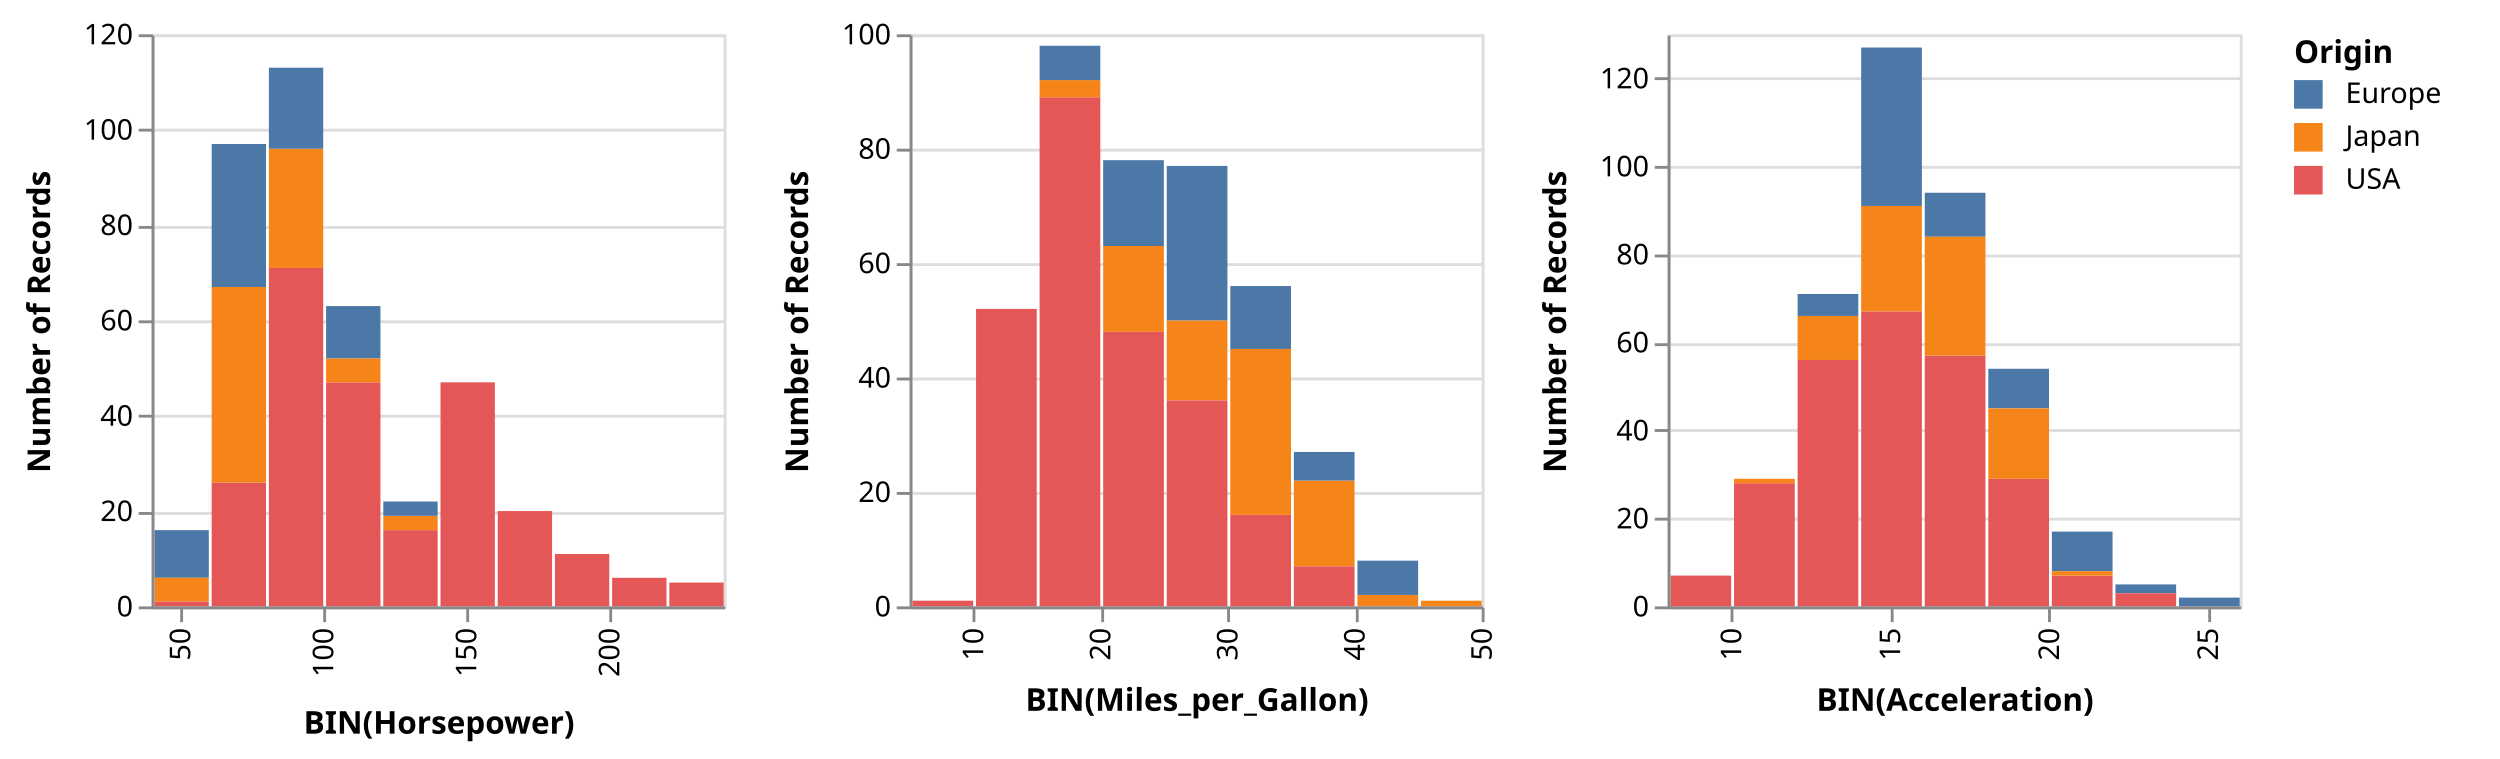
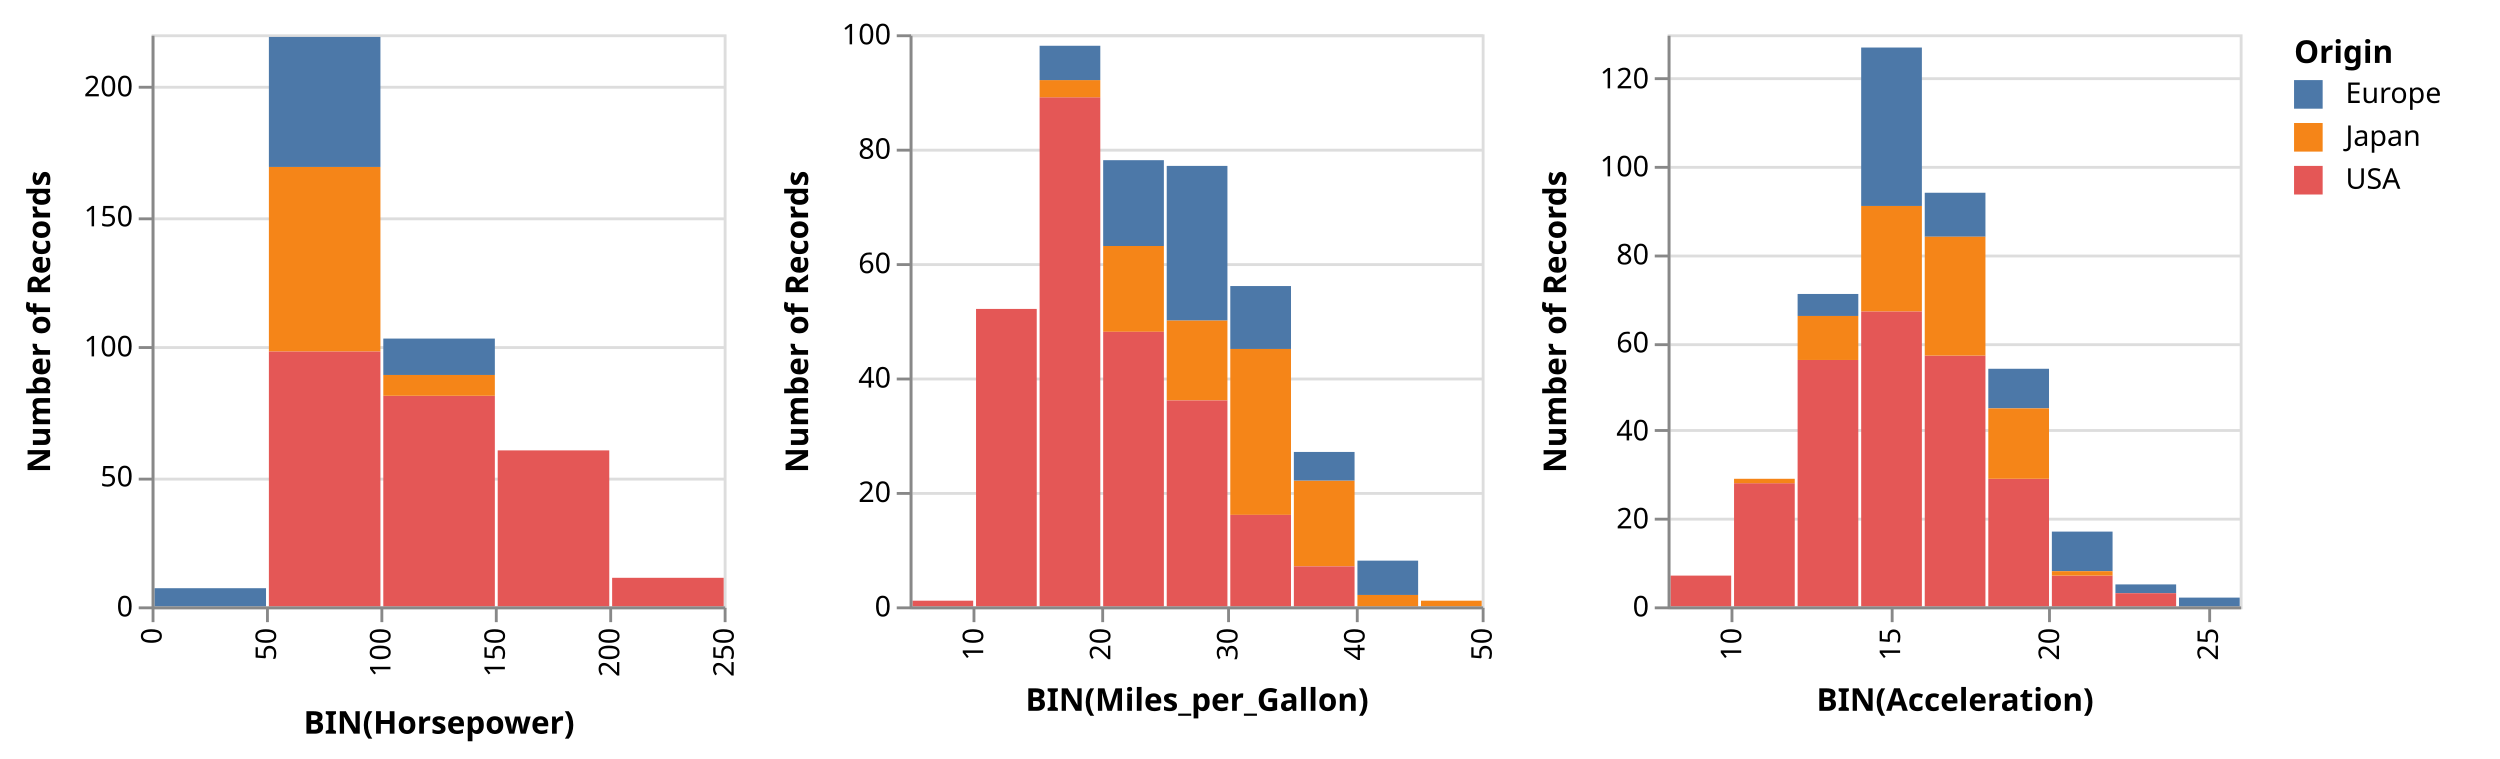
<svg xmlns="http://www.w3.org/2000/svg" class="marks" width="874" height="265" viewBox="0 0 874 265" version="1.1">
  <g transform="translate(53,12)">
    <g class="mark-group role-frame root">
      <g transform="translate(0,0)">
        <path class="background" d="M0,0h200v200h-200Z" style="fill: none;" />
        <g>
          <g class="mark-group role-scope child_Horsepower_group">
            <g transform="translate(0,0)">
              <path class="background" d="M0.5,0.5h200v200h-200Z" style="fill: transparent; stroke: #ddd;" />
              <g>
                <g class="mark-group role-axis">
                  <g transform="translate(0.5,0.5)">
                    <path class="background" d="M0,0h0v0h0Z" style="pointer-events: none; fill: none;" />
                    <g>
                      <g class="mark-rule role-axis-grid" style="pointer-events: none;">
                        <line transform="translate(0,200)" x2="200" y2="0" style="fill: none; stroke: #ddd; stroke-width: 1; stroke-dasharray: ; opacity: 1;" />
-                         <line transform="translate(0,167)" x2="200" y2="0" style="fill: none; stroke: #ddd; stroke-width: 1; stroke-dasharray: ; opacity: 1;" />
-                         <line transform="translate(0,133)" x2="200" y2="0" style="fill: none; stroke: #ddd; stroke-width: 1; stroke-dasharray: ; opacity: 1;" />
-                         <line transform="translate(0,100)" x2="200" y2="0" style="fill: none; stroke: #ddd; stroke-width: 1; stroke-dasharray: ; opacity: 1;" />
-                         <line transform="translate(0,67)" x2="200" y2="0" style="fill: none; stroke: #ddd; stroke-width: 1; stroke-dasharray: ; opacity: 1;" />
-                         <line transform="translate(0,33)" x2="200" y2="0" style="fill: none; stroke: #ddd; stroke-width: 1; stroke-dasharray: ; opacity: 1;" />
-                         <line transform="translate(0,0)" x2="200" y2="0" style="fill: none; stroke: #ddd; stroke-width: 1; stroke-dasharray: ; opacity: 1;" />
+                         <line transform="translate(0,155)" x2="200" y2="0" style="fill: none; stroke: #ddd; stroke-width: 1; stroke-dasharray: ; opacity: 1;" />
+                         <line transform="translate(0,109)" x2="200" y2="0" style="fill: none; stroke: #ddd; stroke-width: 1; stroke-dasharray: ; opacity: 1;" />
+                         <line transform="translate(0,64)" x2="200" y2="0" style="fill: none; stroke: #ddd; stroke-width: 1; stroke-dasharray: ; opacity: 1;" />
+                         <line transform="translate(0,18)" x2="200" y2="0" style="fill: none; stroke: #ddd; stroke-width: 1; stroke-dasharray: ; opacity: 1;" />
                      </g>
                    </g>
                  </g>
                </g>
                <g class="mark-rect role-mark child_Horsepower_marks">
-                   <path d="M81,173.333h19v26.667h-19Z" style="fill: #e45756;" />
-                   <path d="M121,166.667h19v33.333h-19Z" style="fill: #e45756;" />
-                   <path d="M101,121.667h19v78.333h-19Z" style="fill: #e45756;" />
-                   <path d="M141,181.667h19v18.333h-19Z" style="fill: #e45756;" />
-                   <path d="M181,191.667h19v8.333h-19Z" style="fill: #e45756;" />
-                   <path d="M161,190h19v10h-19Z" style="fill: #e45756;" />
-                   <path d="M61,95h19v18.333h-19Z" style="fill: #4c78a8;" />
-                   <path d="M41,40h19v41.667h-19Z" style="fill: #f58518;" />
-                   <path d="M41,81.667h19v118.333h-19Z" style="fill: #e45756;" />
-                   <path d="M1,173.333h19v16.667h-19Z" style="fill: #4c78a8;" />
-                   <path d="M41,11.667h19v28.333h-19Z" style="fill: #4c78a8;" />
-                   <path d="M61,121.667h19v78.333h-19Z" style="fill: #e45756;" />
-                   <path d="M21,156.667h19v43.333h-19Z" style="fill: #e45756;" />
-                   <path d="M21,38.333h19v50h-19Z" style="fill: #4c78a8;" />
-                   <path d="M21,88.333h19v68.333h-19Z" style="fill: #f58518;" />
-                   <path d="M81,168.333h19v5h-19Z" style="fill: #f58518;" />
-                   <path d="M1,190h19v8.333h-19Z" style="fill: #f58518;" />
-                   <path d="M1,198.333h19v1.667h-19Z" style="fill: #e45756;" />
-                   <path d="M61,113.333h19v8.333h-19Z" style="fill: #f58518;" />
-                   <path d="M81,163.333h19v5h-19Z" style="fill: #4c78a8;" />
+                   <path d="M81,126.364h39v73.636h-39Z" style="fill: #e45756;" />
+                   <path d="M121,145.455h39v54.545h-39Z" style="fill: #e45756;" />
+                   <path d="M161,190h39v10h-39Z" style="fill: #e45756;" />
+                   <path d="M81,106.364h39v12.727h-39Z" style="fill: #4c78a8;" />
+                   <path d="M41,46.364h39v64.545h-39Z" style="fill: #f58518;" />
+                   <path d="M41,110.909h39v89.091h-39Z" style="fill: #e45756;" />
+                   <path d="M1,193.636h39v6.364h-39Z" style="fill: #4c78a8;" />
+                   <path d="M41,0.909h39v45.455h-39Z" style="fill: #4c78a8;" />
+                   <path d="M81,119.091h39v7.273h-39Z" style="fill: #f58518;" />
                </g>
                <g class="mark-group role-axis">
                  <g transform="translate(0.5,200.5)">
                    <path class="background" d="M0,0h0v0h0Z" style="pointer-events: none; fill: none;" />
                    <g>
                      <g class="mark-rule role-axis-tick" style="pointer-events: none;">
-                         <line transform="translate(10,0)" x2="0" y2="5" style="fill: none; stroke: #888; stroke-width: 1; opacity: 1;" />
-                         <line transform="translate(60,0)" x2="0" y2="5" style="fill: none; stroke: #888; stroke-width: 1; opacity: 1;" />
-                         <line transform="translate(110,0)" x2="0" y2="5" style="fill: none; stroke: #888; stroke-width: 1; opacity: 1;" />
+                         <line transform="translate(0,0)" x2="0" y2="5" style="fill: none; stroke: #888; stroke-width: 1; opacity: 1;" />
+                         <line transform="translate(40,0)" x2="0" y2="5" style="fill: none; stroke: #888; stroke-width: 1; opacity: 1;" />
+                         <line transform="translate(80,0)" x2="0" y2="5" style="fill: none; stroke: #888; stroke-width: 1; opacity: 1;" />
+                         <line transform="translate(120,0)" x2="0" y2="5" style="fill: none; stroke: #888; stroke-width: 1; opacity: 1;" />
                        <line transform="translate(160,0)" x2="0" y2="5" style="fill: none; stroke: #888; stroke-width: 1; opacity: 1;" />
-                       </g>
-                       <g class="mark-text role-axis-label" style="pointer-events: none;">
-                         <text text-anchor="end" transform="translate(10,7) rotate(270) translate(0,3)" style="font: 10px sans-serif; fill: #000; opacity: 1;">50</text>
-                         <text text-anchor="end" transform="translate(60,7) rotate(270) translate(0,3)" style="font: 10px sans-serif; fill: #000; opacity: 1;">100</text>
-                         <text text-anchor="end" transform="translate(110,7) rotate(270) translate(0,3)" style="font: 10px sans-serif; fill: #000; opacity: 1;">150</text>
+                         <line transform="translate(200,0)" x2="0" y2="5" style="fill: none; stroke: #888; stroke-width: 1; opacity: 1;" />
+                       </g>
+                       <g class="mark-text role-axis-label" style="pointer-events: none;">
+                         <text text-anchor="end" transform="translate(0,7) rotate(270) translate(0,3)" style="font: 10px sans-serif; fill: #000; opacity: 1;">0</text>
+                         <text text-anchor="end" transform="translate(40,7) rotate(270) translate(0,3)" style="font: 10px sans-serif; fill: #000; opacity: 1;">50</text>
+                         <text text-anchor="end" transform="translate(80,7) rotate(270) translate(0,3)" style="font: 10px sans-serif; fill: #000; opacity: 1;">100</text>
+                         <text text-anchor="end" transform="translate(120,7) rotate(270) translate(0,3)" style="font: 10px sans-serif; fill: #000; opacity: 1;">150</text>
                        <text text-anchor="end" transform="translate(160,7) rotate(270) translate(0,3)" style="font: 10px sans-serif; fill: #000; opacity: 1;">200</text>
+                         <text text-anchor="end" transform="translate(200,7) rotate(270) translate(0,3)" style="font: 10px sans-serif; fill: #000; opacity: 1;">250</text>
                      </g>
                      <g class="mark-rule role-axis-domain" style="pointer-events: none;">
                        <line transform="translate(0,0)" x2="200" y2="0" style="fill: none; stroke: #888; stroke-width: 1; opacity: 1;" />
                      </g>
                      <g class="mark-text role-axis-title" style="pointer-events: none;">
                        <text text-anchor="middle" transform="translate(100,44)" style="font: bold 11px sans-serif; fill: #000; opacity: 1;">BIN(Horsepower)</text>
                      </g>
                    </g>
                  </g>
                </g>
                <g class="mark-group role-axis">
                  <g transform="translate(0.5,0.5)">
                    <path class="background" d="M0,0h0v0h0Z" style="pointer-events: none; fill: none;" />
                    <g>
                      <g class="mark-rule role-axis-tick" style="pointer-events: none;">
                        <line transform="translate(0,200)" x2="-5" y2="0" style="fill: none; stroke: #888; stroke-width: 1; opacity: 1;" />
-                         <line transform="translate(0,167)" x2="-5" y2="0" style="fill: none; stroke: #888; stroke-width: 1; opacity: 1;" />
-                         <line transform="translate(0,133)" x2="-5" y2="0" style="fill: none; stroke: #888; stroke-width: 1; opacity: 1;" />
-                         <line transform="translate(0,100)" x2="-5" y2="0" style="fill: none; stroke: #888; stroke-width: 1; opacity: 1;" />
-                         <line transform="translate(0,67)" x2="-5" y2="0" style="fill: none; stroke: #888; stroke-width: 1; opacity: 1;" />
-                         <line transform="translate(0,33)" x2="-5" y2="0" style="fill: none; stroke: #888; stroke-width: 1; opacity: 1;" />
-                         <line transform="translate(0,0)" x2="-5" y2="0" style="fill: none; stroke: #888; stroke-width: 1; opacity: 1;" />
+                         <line transform="translate(0,155)" x2="-5" y2="0" style="fill: none; stroke: #888; stroke-width: 1; opacity: 1;" />
+                         <line transform="translate(0,109)" x2="-5" y2="0" style="fill: none; stroke: #888; stroke-width: 1; opacity: 1;" />
+                         <line transform="translate(0,64)" x2="-5" y2="0" style="fill: none; stroke: #888; stroke-width: 1; opacity: 1;" />
+                         <line transform="translate(0,18)" x2="-5" y2="0" style="fill: none; stroke: #888; stroke-width: 1; opacity: 1;" />
                      </g>
                      <g class="mark-text role-axis-label" style="pointer-events: none;">
                        <text text-anchor="end" transform="translate(-7,203)" style="font: 10px sans-serif; fill: #000; opacity: 1;">0</text>
-                         <text text-anchor="end" transform="translate(-7,169.6667)" style="font: 10px sans-serif; fill: #000; opacity: 1;">20</text>
-                         <text text-anchor="end" transform="translate(-7,136.3333)" style="font: 10px sans-serif; fill: #000; opacity: 1;">40</text>
-                         <text text-anchor="end" transform="translate(-7,103)" style="font: 10px sans-serif; fill: #000; opacity: 1;">60</text>
-                         <text text-anchor="end" transform="translate(-7,69.66667)" style="font: 10px sans-serif; fill: #000; opacity: 1;">80</text>
-                         <text text-anchor="end" transform="translate(-7,36.33333)" style="font: 10px sans-serif; fill: #000; opacity: 1;">100</text>
-                         <text text-anchor="end" transform="translate(-7,3)" style="font: 10px sans-serif; fill: #000; opacity: 1;">120</text>
+                         <text text-anchor="end" transform="translate(-7,157.5455)" style="font: 10px sans-serif; fill: #000; opacity: 1;">50</text>
+                         <text text-anchor="end" transform="translate(-7,112.0909)" style="font: 10px sans-serif; fill: #000; opacity: 1;">100</text>
+                         <text text-anchor="end" transform="translate(-7,66.63636)" style="font: 10px sans-serif; fill: #000; opacity: 1;">150</text>
+                         <text text-anchor="end" transform="translate(-7,21.18182)" style="font: 10px sans-serif; fill: #000; opacity: 1;">200</text>
                      </g>
                      <g class="mark-rule role-axis-domain" style="pointer-events: none;">
                        <line transform="translate(0,200)" x2="0" y2="-200" style="fill: none; stroke: #888; stroke-width: 1; opacity: 1;" />
                      </g>
                      <g class="mark-text role-axis-title" style="pointer-events: none;">
                        <text text-anchor="middle" transform="translate(-34,100) rotate(-90) translate(0,-2)" style="font: bold 11px sans-serif; fill: #000; opacity: 1;">Number of Records</text>
                      </g>
                    </g>
                  </g>
                </g>
              </g>
            </g>
          </g>
          <g class="mark-group role-scope child_Miles_per_Gallon_group">
            <g transform="translate(265,0)">
              <path class="background" d="M0.5,0.5h200v200h-200Z" style="fill: transparent; stroke: #ddd;" />
              <g>
                <g class="mark-group role-axis">
                  <g transform="translate(0.5,0.5)">
                    <path class="background" d="M0,0h0v0h0Z" style="pointer-events: none; fill: none;" />
                    <g>
                      <g class="mark-rule role-axis-grid" style="pointer-events: none;">
                        <line transform="translate(0,200)" x2="200" y2="0" style="fill: none; stroke: #ddd; stroke-width: 1; stroke-dasharray: ; opacity: 1;" />
                        <line transform="translate(0,160)" x2="200" y2="0" style="fill: none; stroke: #ddd; stroke-width: 1; stroke-dasharray: ; opacity: 1;" />
                        <line transform="translate(0,120)" x2="200" y2="0" style="fill: none; stroke: #ddd; stroke-width: 1; stroke-dasharray: ; opacity: 1;" />
                        <line transform="translate(0,80)" x2="200" y2="0" style="fill: none; stroke: #ddd; stroke-width: 1; stroke-dasharray: ; opacity: 1;" />
                        <line transform="translate(0,40)" x2="200" y2="0" style="fill: none; stroke: #ddd; stroke-width: 1; stroke-dasharray: ; opacity: 1;" />
                        <line transform="translate(0,0)" x2="200" y2="0" style="fill: none; stroke: #ddd; stroke-width: 1; stroke-dasharray: ; opacity: 1;" />
                      </g>
                    </g>
                  </g>
                </g>
                <g class="mark-rect role-mark child_Miles_per_Gallon_marks">
                  <path d="M45.444,22h21.222v178h-21.222Z" style="fill: #e45756;" />
                  <path d="M23.222,96h21.222v104h-21.222Z" style="fill: #e45756;" />
                  <path d="M67.667,74h21.222v30h-21.222Z" style="fill: #f58518;" />
                  <path d="M67.667,104h21.222v96h-21.222Z" style="fill: #e45756;" />
                  <path d="M89.889,100h21.222v28h-21.222Z" style="fill: #f58518;" />
                  <path d="M89.889,46h21.222v54h-21.222Z" style="fill: #4c78a8;" />
                  <path d="M67.667,44h21.222v30h-21.222Z" style="fill: #4c78a8;" />
                  <path d="M1,198h21.222v2h-21.222Z" style="fill: #e45756;" />
                  <path d="M89.889,128h21.222v72h-21.222Z" style="fill: #e45756;" />
                  <path d="M112.111,88h21.222v22h-21.222Z" style="fill: #4c78a8;" />
                  <path d="M112.111,110h21.222v58h-21.222Z" style="fill: #f58518;" />
                  <path d="M134.333,156h21.222v30h-21.222Z" style="fill: #f58518;" />
                  <path d="M45.444,16h21.222v6h-21.222Z" style="fill: #f58518;" />
                  <path d="M45.444,4h21.222v12h-21.222Z" style="fill: #4c78a8;" />
                  <path d="M112.111,168h21.222v32h-21.222Z" style="fill: #e45756;" />
                  <path d="M134.333,146h21.222v10h-21.222Z" style="fill: #4c78a8;" />
                  <path d="M156.556,184h21.222v12h-21.222Z" style="fill: #4c78a8;" />
                  <path d="M134.333,186h21.222v14h-21.222Z" style="fill: #e45756;" />
                  <path d="M178.778,198h21.222v2h-21.222Z" style="fill: #f58518;" />
                  <path d="M156.556,196h21.222v4h-21.222Z" style="fill: #f58518;" />
                </g>
                <g class="mark-group role-axis">
                  <g transform="translate(0.5,200.5)">
                    <path class="background" d="M0,0h0v0h0Z" style="pointer-events: none; fill: none;" />
                    <g>
                      <g class="mark-rule role-axis-tick" style="pointer-events: none;">
                        <line transform="translate(22,0)" x2="0" y2="5" style="fill: none; stroke: #888; stroke-width: 1; opacity: 1;" />
                        <line transform="translate(67,0)" x2="0" y2="5" style="fill: none; stroke: #888; stroke-width: 1; opacity: 1;" />
                        <line transform="translate(111,0)" x2="0" y2="5" style="fill: none; stroke: #888; stroke-width: 1; opacity: 1;" />
                        <line transform="translate(156,0)" x2="0" y2="5" style="fill: none; stroke: #888; stroke-width: 1; opacity: 1;" />
                        <line transform="translate(200,0)" x2="0" y2="5" style="fill: none; stroke: #888; stroke-width: 1; opacity: 1;" />
                      </g>
                      <g class="mark-text role-axis-label" style="pointer-events: none;">
                        <text text-anchor="end" transform="translate(22.22222,7) rotate(270) translate(0,3)" style="font: 10px sans-serif; fill: #000; opacity: 1;">10</text>
                        <text text-anchor="end" transform="translate(66.66667,7) rotate(270) translate(0,3)" style="font: 10px sans-serif; fill: #000; opacity: 1;">20</text>
                        <text text-anchor="end" transform="translate(111.1111,7) rotate(270) translate(0,3)" style="font: 10px sans-serif; fill: #000; opacity: 1;">30</text>
                        <text text-anchor="end" transform="translate(155.5556,7) rotate(270) translate(0,3)" style="font: 10px sans-serif; fill: #000; opacity: 1;">40</text>
                        <text text-anchor="end" transform="translate(200,7) rotate(270) translate(0,3)" style="font: 10px sans-serif; fill: #000; opacity: 1;">50</text>
                      </g>
                      <g class="mark-rule role-axis-domain" style="pointer-events: none;">
                        <line transform="translate(0,0)" x2="200" y2="0" style="fill: none; stroke: #888; stroke-width: 1; opacity: 1;" />
                      </g>
                      <g class="mark-text role-axis-title" style="pointer-events: none;">
                        <text text-anchor="middle" transform="translate(100,36)" style="font: bold 11px sans-serif; fill: #000; opacity: 1;">BIN(Miles_per_Gallon)</text>
                      </g>
                    </g>
                  </g>
                </g>
                <g class="mark-group role-axis">
                  <g transform="translate(0.5,0.5)">
                    <path class="background" d="M0,0h0v0h0Z" style="pointer-events: none; fill: none;" />
                    <g>
                      <g class="mark-rule role-axis-tick" style="pointer-events: none;">
                        <line transform="translate(0,200)" x2="-5" y2="0" style="fill: none; stroke: #888; stroke-width: 1; opacity: 1;" />
                        <line transform="translate(0,160)" x2="-5" y2="0" style="fill: none; stroke: #888; stroke-width: 1; opacity: 1;" />
                        <line transform="translate(0,120)" x2="-5" y2="0" style="fill: none; stroke: #888; stroke-width: 1; opacity: 1;" />
                        <line transform="translate(0,80)" x2="-5" y2="0" style="fill: none; stroke: #888; stroke-width: 1; opacity: 1;" />
                        <line transform="translate(0,40)" x2="-5" y2="0" style="fill: none; stroke: #888; stroke-width: 1; opacity: 1;" />
                        <line transform="translate(0,0)" x2="-5" y2="0" style="fill: none; stroke: #888; stroke-width: 1; opacity: 1;" />
                      </g>
                      <g class="mark-text role-axis-label" style="pointer-events: none;">
                        <text text-anchor="end" transform="translate(-7,203)" style="font: 10px sans-serif; fill: #000; opacity: 1;">0</text>
                        <text text-anchor="end" transform="translate(-7,163)" style="font: 10px sans-serif; fill: #000; opacity: 1;">20</text>
                        <text text-anchor="end" transform="translate(-7,123)" style="font: 10px sans-serif; fill: #000; opacity: 1;">40</text>
                        <text text-anchor="end" transform="translate(-7,83)" style="font: 10px sans-serif; fill: #000; opacity: 1;">60</text>
                        <text text-anchor="end" transform="translate(-7,43)" style="font: 10px sans-serif; fill: #000; opacity: 1;">80</text>
                        <text text-anchor="end" transform="translate(-7,3)" style="font: 10px sans-serif; fill: #000; opacity: 1;">100</text>
                      </g>
                      <g class="mark-rule role-axis-domain" style="pointer-events: none;">
                        <line transform="translate(0,200)" x2="0" y2="-200" style="fill: none; stroke: #888; stroke-width: 1; opacity: 1;" />
                      </g>
                      <g class="mark-text role-axis-title" style="pointer-events: none;">
                        <text text-anchor="middle" transform="translate(-34,100) rotate(-90) translate(0,-2)" style="font: bold 11px sans-serif; fill: #000; opacity: 1;">Number of Records</text>
                      </g>
                    </g>
                  </g>
                </g>
              </g>
            </g>
          </g>
          <g class="mark-group role-scope child_Acceleration_group">
            <g transform="translate(530,0)">
              <path class="background" d="M0.5,0.5h200v200h-200Z" style="fill: transparent; stroke: #ddd;" />
              <g>
                <g class="mark-group role-axis">
                  <g transform="translate(0.5,0.5)">
                    <path class="background" d="M0,0h0v0h0Z" style="pointer-events: none; fill: none;" />
                    <g>
                      <g class="mark-rule role-axis-grid" style="pointer-events: none;">
                        <line transform="translate(0,200)" x2="200" y2="0" style="fill: none; stroke: #ddd; stroke-width: 1; stroke-dasharray: ; opacity: 1;" />
                        <line transform="translate(0,169)" x2="200" y2="0" style="fill: none; stroke: #ddd; stroke-width: 1; stroke-dasharray: ; opacity: 1;" />
                        <line transform="translate(0,138)" x2="200" y2="0" style="fill: none; stroke: #ddd; stroke-width: 1; stroke-dasharray: ; opacity: 1;" />
                        <line transform="translate(0,108)" x2="200" y2="0" style="fill: none; stroke: #ddd; stroke-width: 1; stroke-dasharray: ; opacity: 1;" />
                        <line transform="translate(0,77)" x2="200" y2="0" style="fill: none; stroke: #ddd; stroke-width: 1; stroke-dasharray: ; opacity: 1;" />
                        <line transform="translate(0,46)" x2="200" y2="0" style="fill: none; stroke: #ddd; stroke-width: 1; stroke-dasharray: ; opacity: 1;" />
                        <line transform="translate(0,15)" x2="200" y2="0" style="fill: none; stroke: #ddd; stroke-width: 1; stroke-dasharray: ; opacity: 1;" />
                      </g>
                    </g>
                  </g>
                </g>
                <g class="mark-rect role-mark child_Acceleration_marks">
                  <path d="M45.444,113.846h21.222v86.154h-21.222Z" style="fill: #e45756;" />
                  <path d="M23.222,156.923h21.222v43.077h-21.222Z" style="fill: #e45756;" />
                  <path d="M1,189.231h21.222v10.769h-21.222Z" style="fill: #e45756;" />
                  <path d="M89.889,55.385h21.222v15.385h-21.222Z" style="fill: #4c78a8;" />
                  <path d="M67.667,60h21.222v36.923h-21.222Z" style="fill: #f58518;" />
                  <path d="M67.667,96.923h21.222v103.077h-21.222Z" style="fill: #e45756;" />
                  <path d="M89.889,112.308h21.222v87.692h-21.222Z" style="fill: #e45756;" />
                  <path d="M134.333,173.846h21.222v13.846h-21.222Z" style="fill: #4c78a8;" />
                  <path d="M67.667,4.615h21.222v55.385h-21.222Z" style="fill: #4c78a8;" />
                  <path d="M45.444,90.769h21.222v7.692h-21.222Z" style="fill: #4c78a8;" />
                  <path d="M112.111,155.385h21.222v44.615h-21.222Z" style="fill: #e45756;" />
                  <path d="M112.111,116.923h21.222v13.846h-21.222Z" style="fill: #4c78a8;" />
                  <path d="M112.111,130.769h21.222v24.615h-21.222Z" style="fill: #f58518;" />
                  <path d="M134.333,189.231h21.222v10.769h-21.222Z" style="fill: #e45756;" />
                  <path d="M156.556,192.308h21.222v3.077h-21.222Z" style="fill: #4c78a8;" />
                  <path d="M45.444,98.462h21.222v15.385h-21.222Z" style="fill: #f58518;" />
                  <path d="M89.889,70.769h21.222v41.538h-21.222Z" style="fill: #f58518;" />
                  <path d="M134.333,187.692h21.222v1.538h-21.222Z" style="fill: #f58518;" />
                  <path d="M156.556,195.385h21.222v4.615h-21.222Z" style="fill: #e45756;" />
                  <path d="M178.778,196.923h21.222v3.077h-21.222Z" style="fill: #4c78a8;" />
                  <path d="M23.222,155.385h21.222v1.538h-21.222Z" style="fill: #f58518;" />
                </g>
                <g class="mark-group role-axis">
                  <g transform="translate(0.5,200.5)">
                    <path class="background" d="M0,0h0v0h0Z" style="pointer-events: none; fill: none;" />
                    <g>
                      <g class="mark-rule role-axis-tick" style="pointer-events: none;">
                        <line transform="translate(22,0)" x2="0" y2="5" style="fill: none; stroke: #888; stroke-width: 1; opacity: 1;" />
                        <line transform="translate(78,0)" x2="0" y2="5" style="fill: none; stroke: #888; stroke-width: 1; opacity: 1;" />
                        <line transform="translate(133,0)" x2="0" y2="5" style="fill: none; stroke: #888; stroke-width: 1; opacity: 1;" />
                        <line transform="translate(189,0)" x2="0" y2="5" style="fill: none; stroke: #888; stroke-width: 1; opacity: 1;" />
                      </g>
                      <g class="mark-text role-axis-label" style="pointer-events: none;">
                        <text text-anchor="end" transform="translate(22.22222,7) rotate(270) translate(0,3)" style="font: 10px sans-serif; fill: #000; opacity: 1;">10</text>
                        <text text-anchor="end" transform="translate(77.77778,7) rotate(270) translate(0,3)" style="font: 10px sans-serif; fill: #000; opacity: 1;">15</text>
                        <text text-anchor="end" transform="translate(133.3333,7) rotate(270) translate(0,3)" style="font: 10px sans-serif; fill: #000; opacity: 1;">20</text>
                        <text text-anchor="end" transform="translate(188.8889,7) rotate(270) translate(0,3)" style="font: 10px sans-serif; fill: #000; opacity: 1;">25</text>
                      </g>
                      <g class="mark-rule role-axis-domain" style="pointer-events: none;">
                        <line transform="translate(0,0)" x2="200" y2="0" style="fill: none; stroke: #888; stroke-width: 1; opacity: 1;" />
                      </g>
                      <g class="mark-text role-axis-title" style="pointer-events: none;">
                        <text text-anchor="middle" transform="translate(100,36)" style="font: bold 11px sans-serif; fill: #000; opacity: 1;">BIN(Acceleration)</text>
                      </g>
                    </g>
                  </g>
                </g>
                <g class="mark-group role-axis">
                  <g transform="translate(0.5,0.5)">
                    <path class="background" d="M0,0h0v0h0Z" style="pointer-events: none; fill: none;" />
                    <g>
                      <g class="mark-rule role-axis-tick" style="pointer-events: none;">
                        <line transform="translate(0,200)" x2="-5" y2="0" style="fill: none; stroke: #888; stroke-width: 1; opacity: 1;" />
                        <line transform="translate(0,169)" x2="-5" y2="0" style="fill: none; stroke: #888; stroke-width: 1; opacity: 1;" />
                        <line transform="translate(0,138)" x2="-5" y2="0" style="fill: none; stroke: #888; stroke-width: 1; opacity: 1;" />
                        <line transform="translate(0,108)" x2="-5" y2="0" style="fill: none; stroke: #888; stroke-width: 1; opacity: 1;" />
                        <line transform="translate(0,77)" x2="-5" y2="0" style="fill: none; stroke: #888; stroke-width: 1; opacity: 1;" />
                        <line transform="translate(0,46)" x2="-5" y2="0" style="fill: none; stroke: #888; stroke-width: 1; opacity: 1;" />
                        <line transform="translate(0,15)" x2="-5" y2="0" style="fill: none; stroke: #888; stroke-width: 1; opacity: 1;" />
                      </g>
                      <g class="mark-text role-axis-label" style="pointer-events: none;">
                        <text text-anchor="end" transform="translate(-7,203)" style="font: 10px sans-serif; fill: #000; opacity: 1;">0</text>
                        <text text-anchor="end" transform="translate(-7,172.2308)" style="font: 10px sans-serif; fill: #000; opacity: 1;">20</text>
                        <text text-anchor="end" transform="translate(-7,141.4615)" style="font: 10px sans-serif; fill: #000; opacity: 1;">40</text>
                        <text text-anchor="end" transform="translate(-7,110.6923)" style="font: 10px sans-serif; fill: #000; opacity: 1;">60</text>
                        <text text-anchor="end" transform="translate(-7,79.92308)" style="font: 10px sans-serif; fill: #000; opacity: 1;">80</text>
                        <text text-anchor="end" transform="translate(-7,49.15385)" style="font: 10px sans-serif; fill: #000; opacity: 1;">100</text>
                        <text text-anchor="end" transform="translate(-7,18.38462)" style="font: 10px sans-serif; fill: #000; opacity: 1;">120</text>
                      </g>
                      <g class="mark-rule role-axis-domain" style="pointer-events: none;">
                        <line transform="translate(0,200)" x2="0" y2="-200" style="fill: none; stroke: #888; stroke-width: 1; opacity: 1;" />
                      </g>
                      <g class="mark-text role-axis-title" style="pointer-events: none;">
                        <text text-anchor="middle" transform="translate(-34,100) rotate(-90) translate(0,-2)" style="font: bold 11px sans-serif; fill: #000; opacity: 1;">Number of Records</text>
                      </g>
                    </g>
                  </g>
                </g>
              </g>
            </g>
          </g>
          <g class="mark-group role-legend">
            <g transform="translate(749,0)">
              <path class="background" d="M0,0h67v56h-67Z" style="pointer-events: none; fill: none;" />
              <g>
                <g class="mark-group role-legend-entry">
                  <g transform="translate(0,16)">
                    <path class="background" d="M0,0h0v0h0Z" style="pointer-events: none; fill: none;" />
                    <g>
                      <g class="mark-symbol role-legend-symbol" style="pointer-events: none;">
                        <path transform="translate(5,5)" d="M-5,-5h10v10h-10Z" style="fill: #4c78a8; stroke-width: 1.5; opacity: 1;" />
                        <path transform="translate(5,20)" d="M-5,-5h10v10h-10Z" style="fill: #f58518; stroke-width: 1.5; opacity: 1;" />
                        <path transform="translate(5,35)" d="M-5,-5h10v10h-10Z" style="fill: #e45756; stroke-width: 1.5; opacity: 1;" />
                      </g>
                      <g class="mark-text role-legend-label" style="pointer-events: none;">
                        <text text-anchor="start" transform="translate(18,8)" style="font: 10px sans-serif; fill: #000; opacity: 1;">Europe</text>
                        <text text-anchor="start" transform="translate(18,23)" style="font: 10px sans-serif; fill: #000; opacity: 1;">Japan</text>
                        <text text-anchor="start" transform="translate(18,38)" style="font: 10px sans-serif; fill: #000; opacity: 1;">USA</text>
                      </g>
                    </g>
                  </g>
                </g>
                <g class="mark-text role-legend-title" style="pointer-events: none;">
                  <text text-anchor="start" transform="translate(0,10)" style="font: bold 11px sans-serif; fill: #000; opacity: 1;">Origin</text>
                </g>
              </g>
            </g>
          </g>
        </g>
      </g>
    </g>
  </g>
</svg>
